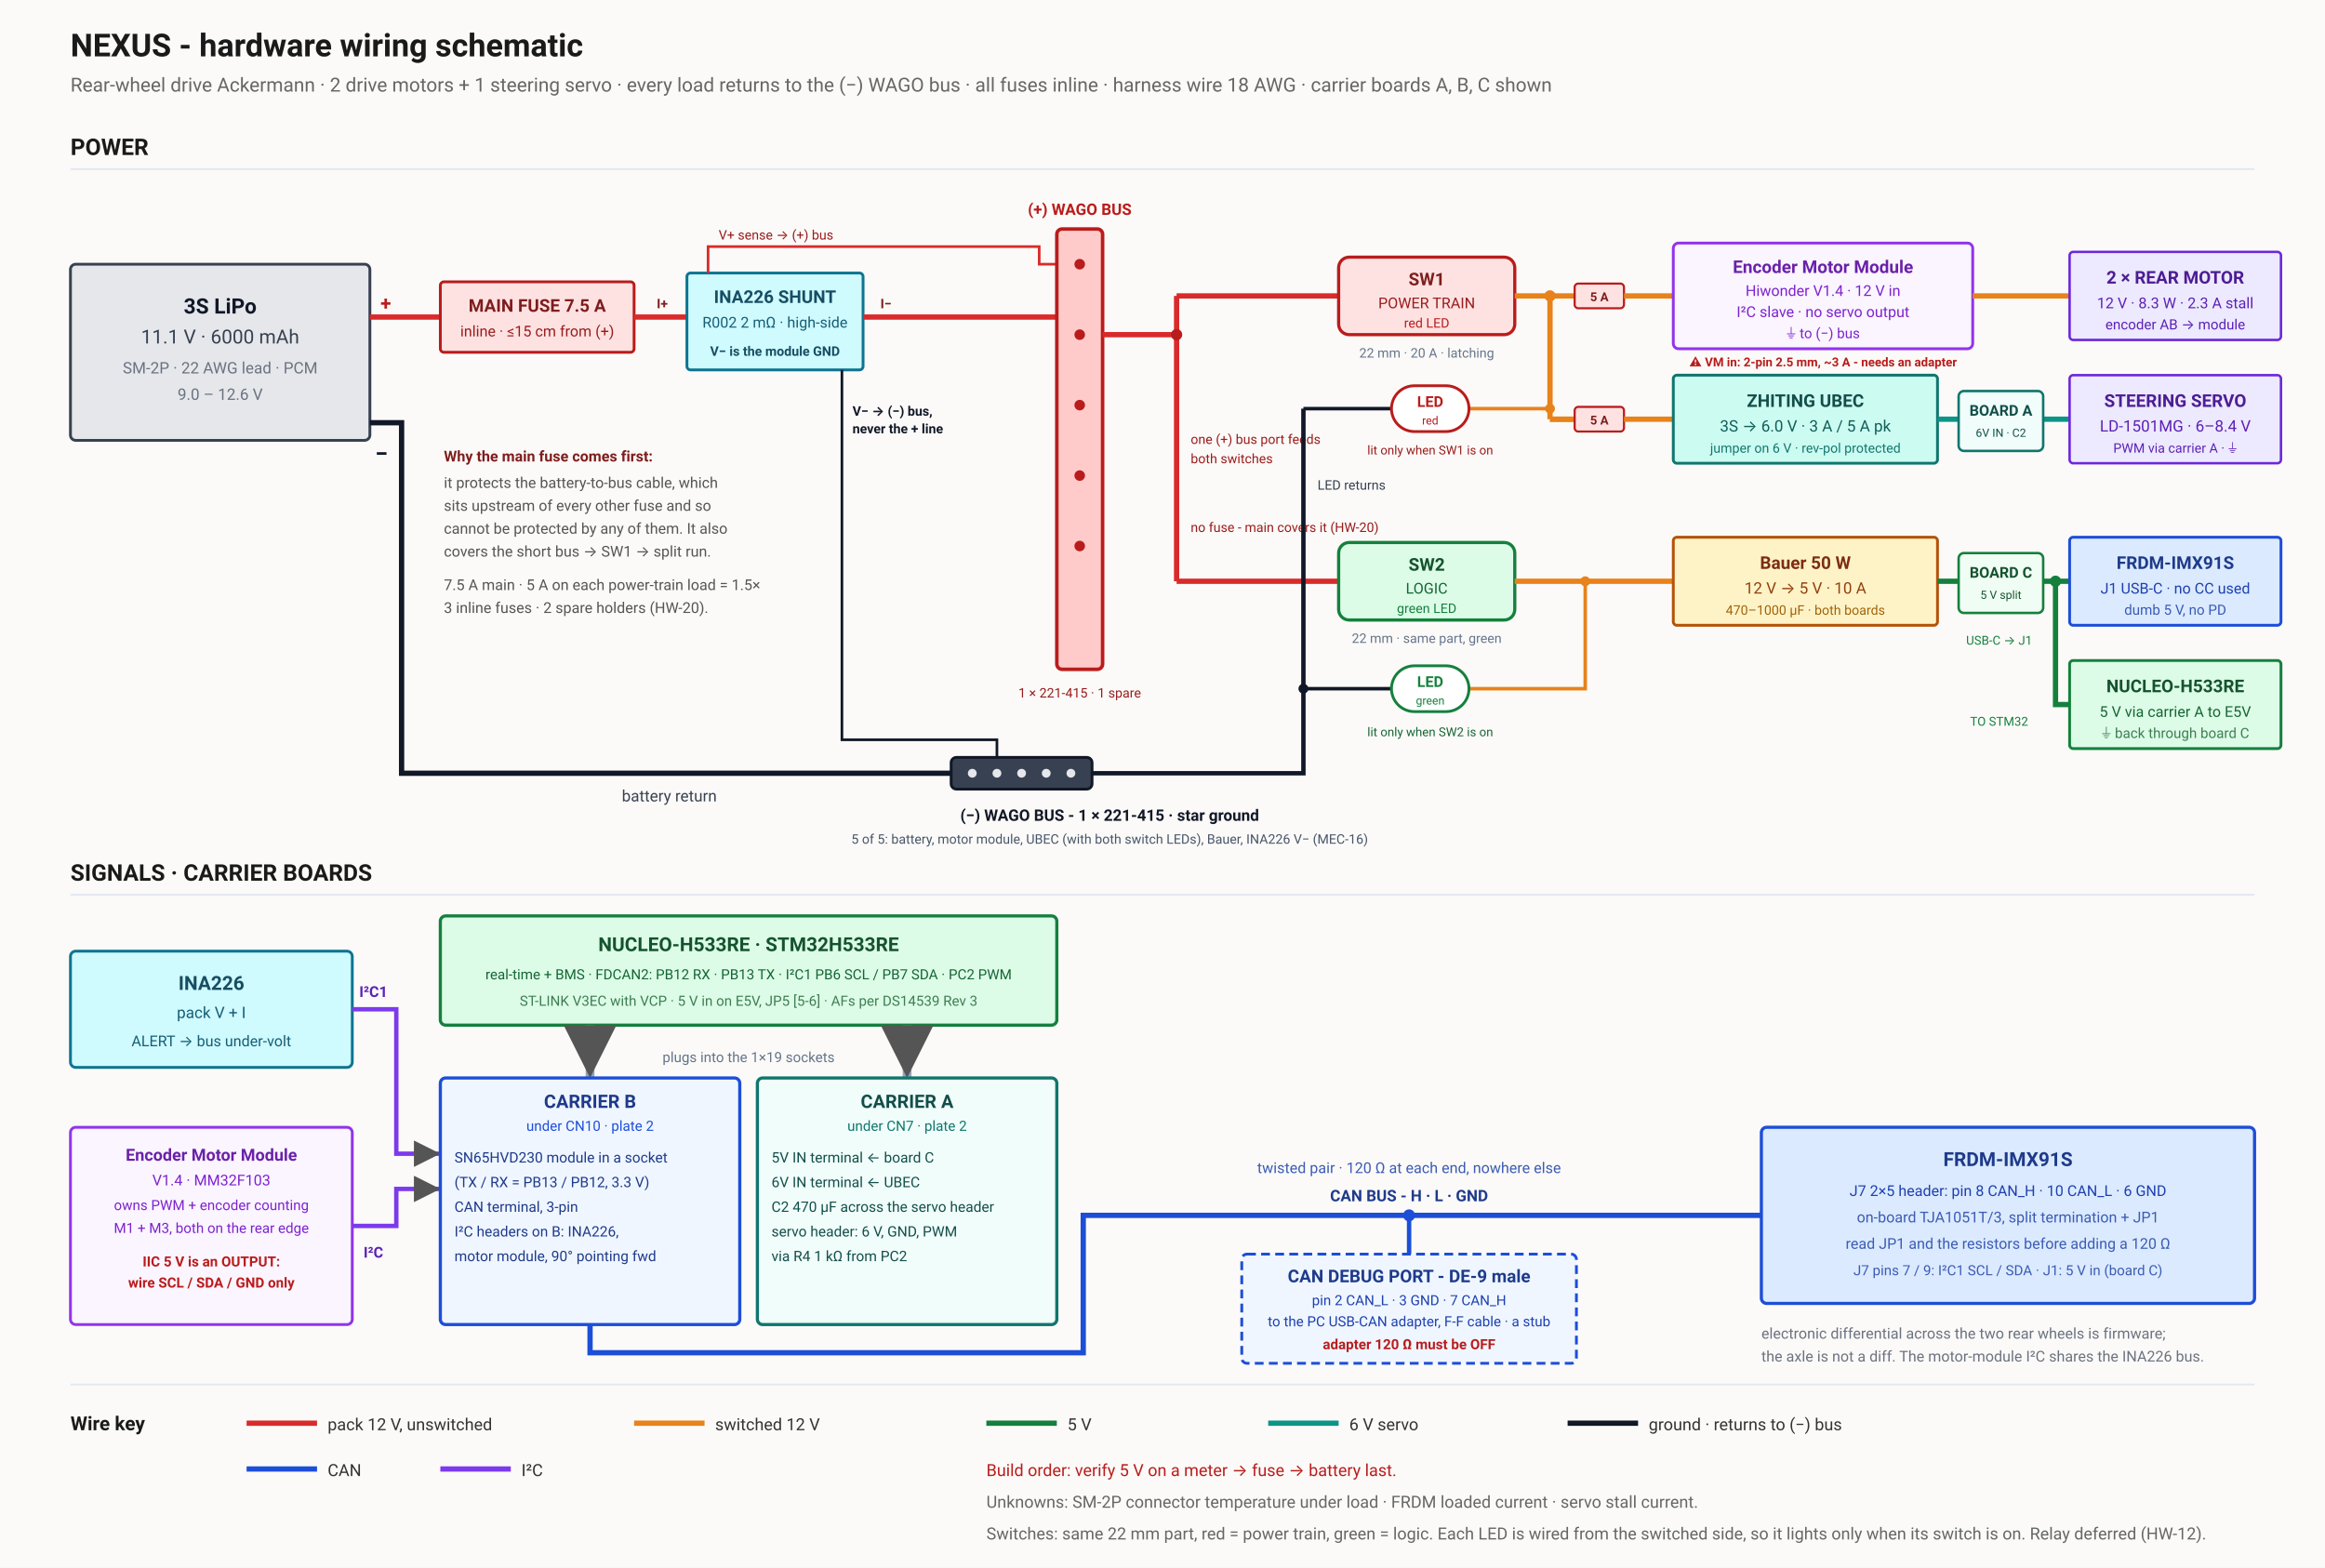
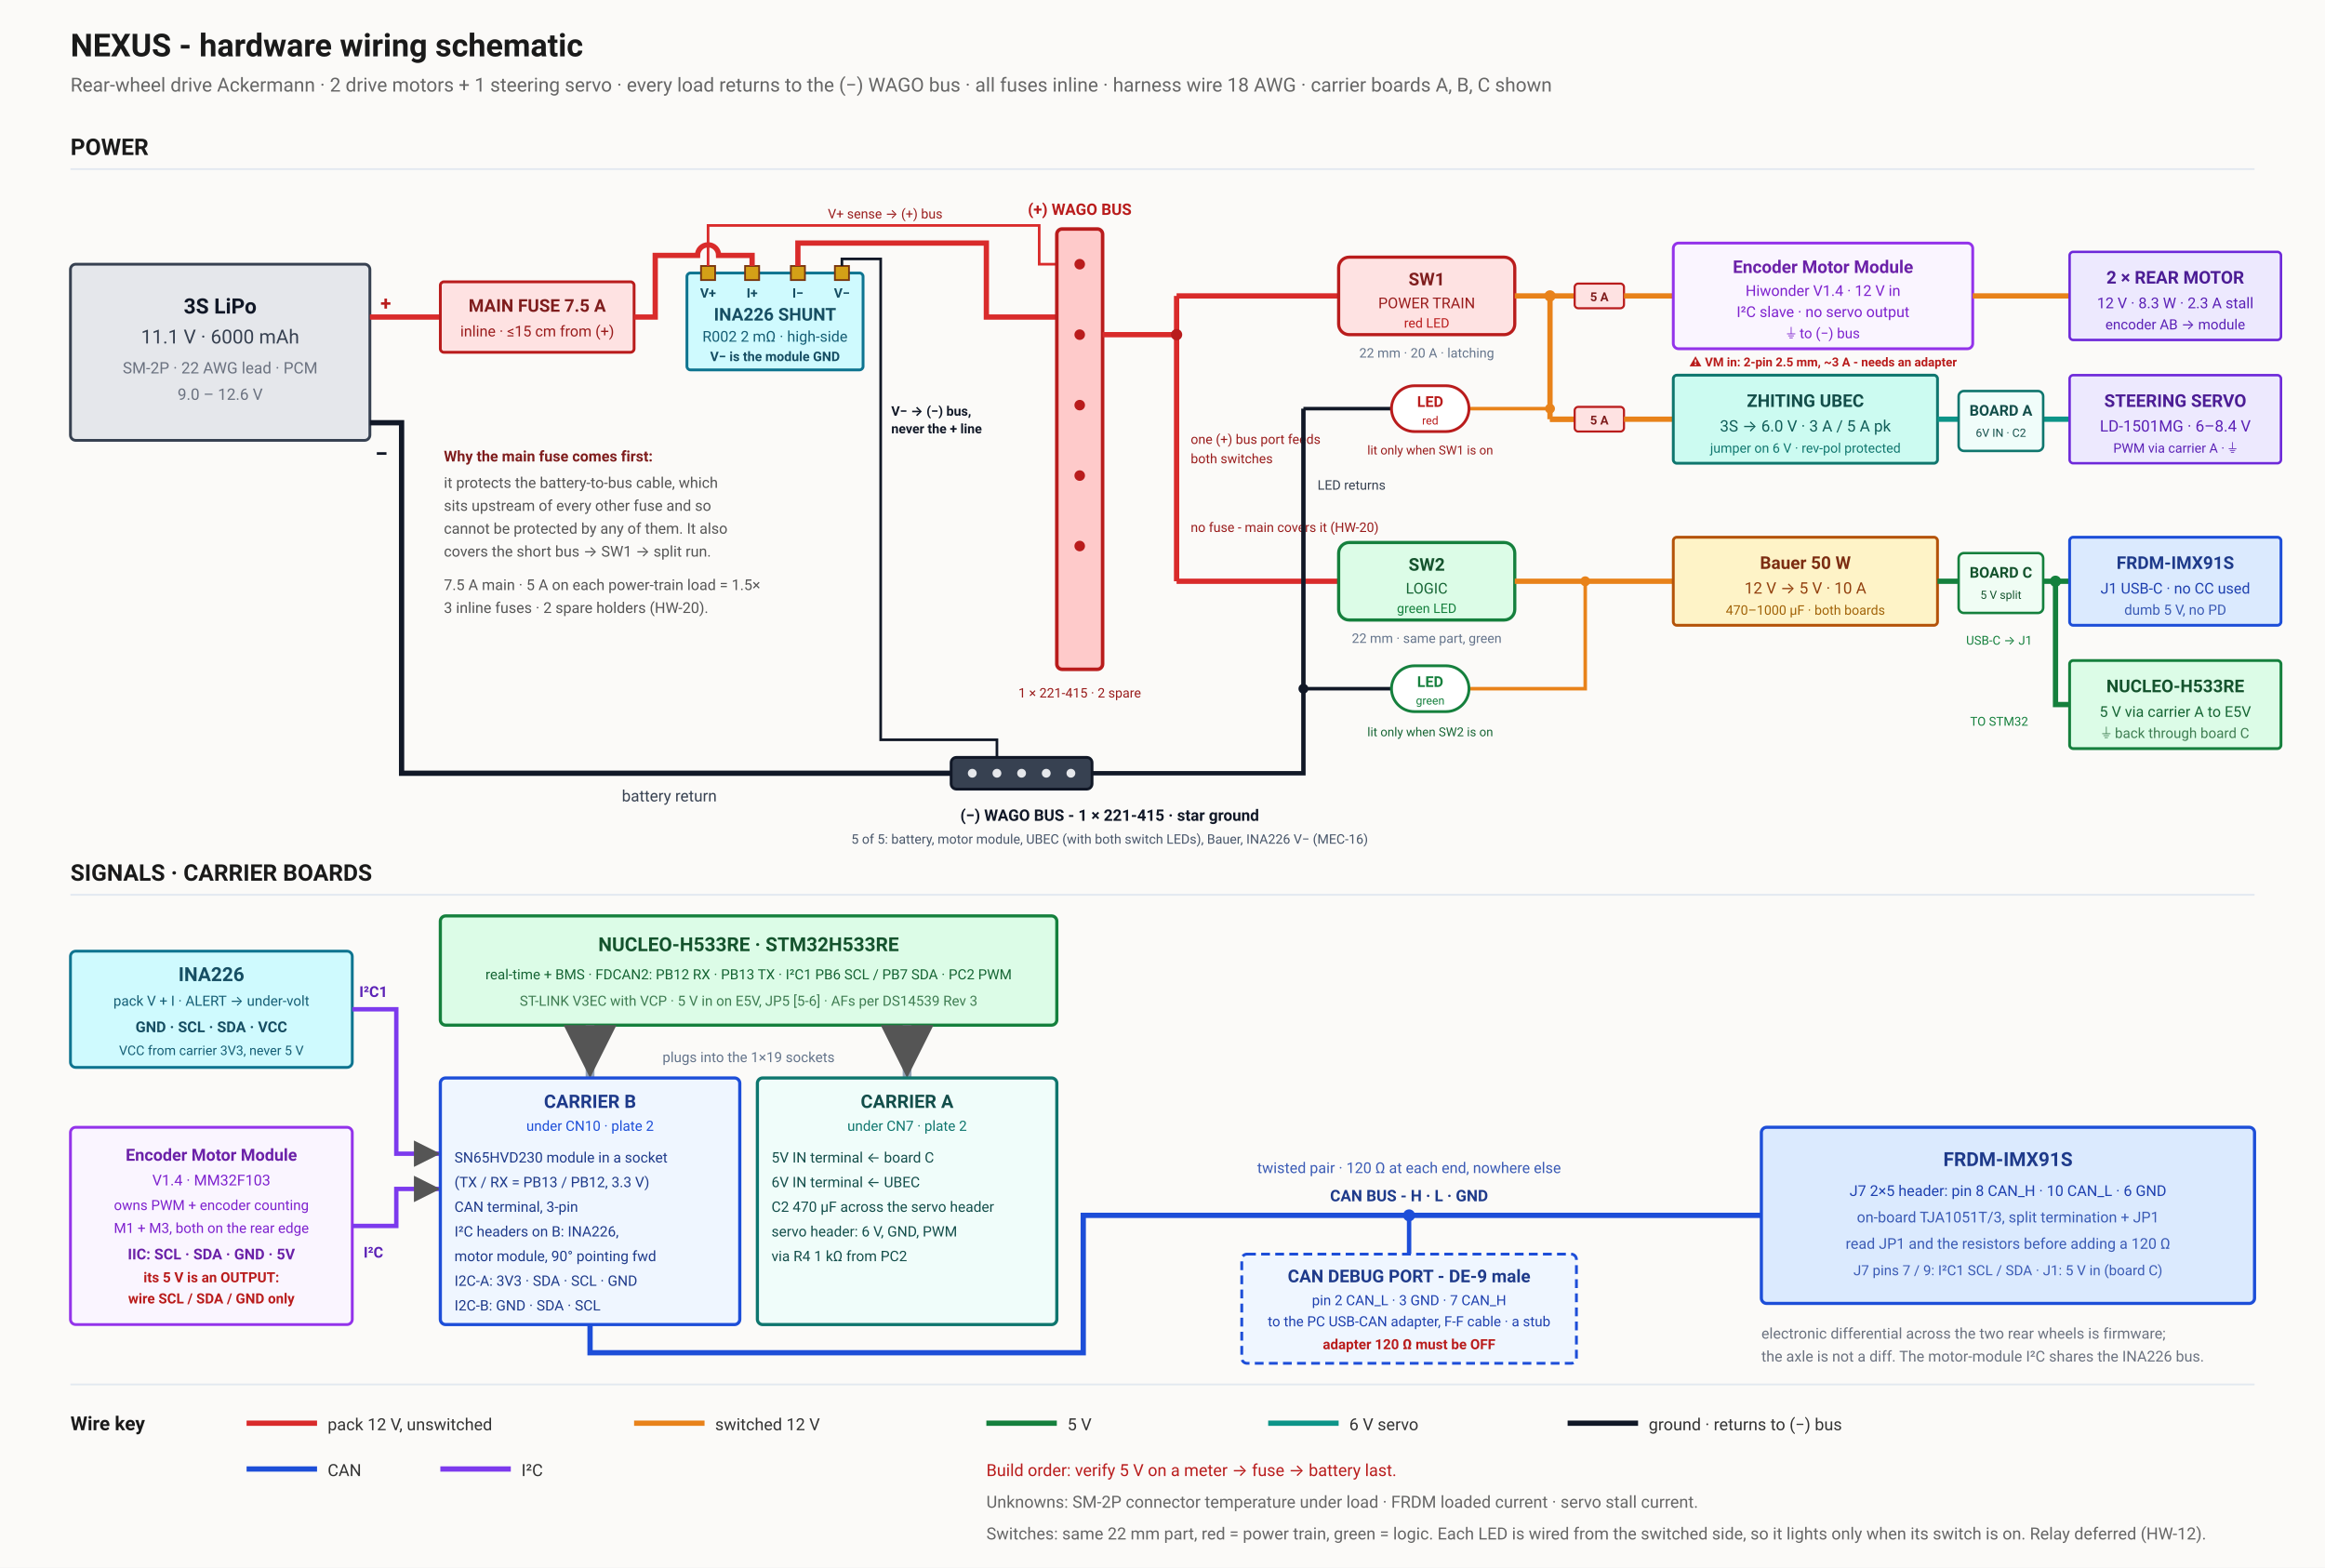
<svg xmlns="http://www.w3.org/2000/svg" width="1320" height="890" viewBox="0 0 1320 890" font-family="system-ui, -apple-system, Segoe UI, Roboto, sans-serif">
  <defs>
    <marker id="a" markerWidth="7" markerHeight="7" refX="6" refY="3" orient="auto">
      <path d="M0,0 L6,3 L0,6 z" fill="#555" />
    </marker>
  </defs>
  <rect width="1320" height="890" fill="#fbfaf8" />
  <text x="40" y="32" font-size="18" font-weight="700" fill="#1a1a1a">NEXUS - hardware wiring schematic</text>
  <text x="40" y="52" font-size="11" fill="#666">Rear-wheel drive Ackermann · 2 drive motors + 1 steering servo · every load returns to the (−) WAGO bus · all fuses inline · harness wire 18 AWG · carrier boards A, B, C shown</text>
  <text x="40" y="88" font-size="13" font-weight="700" fill="#1a1a1a">POWER</text>
  <line x1="40" y1="96" x2="1280" y2="96" stroke="#e2e8f0" />
  <rect x="40" y="150" width="170" height="100" fill="#e5e7eb" stroke="#374151" stroke-width="1.6" rx="3" />
  <text x="125" y="178" font-size="12" font-weight="700" fill="#111827" text-anchor="middle">3S LiPo</text>
  <text x="125" y="195" font-size="11" fill="#374151" text-anchor="middle">11.1 V · 6000 mAh</text>
  <text x="125" y="212" font-size="9" fill="#6b7280" text-anchor="middle">SM-2P · 22 AWG lead · PCM</text>
  <text x="125" y="227" font-size="9" fill="#6b7280" text-anchor="middle">9.0 – 12.6 V</text>
  <text x="216" y="176" font-size="11" font-weight="700" fill="#b91c1c">+</text>
  <text x="213" y="262" font-size="13" font-weight="700" fill="#111827">−</text>
  <line x1="210" y1="180" x2="250" y2="180" stroke="#d92b2b" stroke-width="3" />
  <rect x="250" y="160" width="110" height="40" fill="#fee2e2" stroke="#b91c1c" stroke-width="1.6" rx="2" />
  <text x="305" y="177" font-size="10" font-weight="700" fill="#7f1d1d" text-anchor="middle">MAIN FUSE 7.5 A</text>
  <text x="305" y="191" font-size="8.5" fill="#991b1b" text-anchor="middle">inline · ≤15 cm from (+)</text>
-   <line x1="360" y1="180" x2="390" y2="180" stroke="#d92b2b" stroke-width="3" />
  <rect x="390" y="155" width="100" height="55" fill="#cffafe" stroke="#0e7490" stroke-width="1.6" rx="2" />
-   <text x="440" y="172" font-size="10" font-weight="700" fill="#164e63" text-anchor="middle">INA226 SHUNT</text>
-   <text x="440" y="186" font-size="8.5" fill="#155e75" text-anchor="middle">R002 2 mΩ · high-side</text>
-   <text x="440" y="202" font-size="7.5" font-weight="700" fill="#164e63" text-anchor="middle">V− is the module GND</text>
-   <text x="376" y="175" font-size="7.5" font-weight="700" fill="#7f1d1d" text-anchor="middle">I+</text>
-   <text x="503" y="175" font-size="7.5" font-weight="700" fill="#7f1d1d" text-anchor="middle">I−</text>
-   <path d="M402,155 L402,140 L590,140 L590,150 L600,150" fill="none" stroke="#d92b2b" stroke-width="1.5" />
-   <text x="408" y="136" font-size="7.5" fill="#991b1b">V+ sense → (+) bus</text>
-   <path d="M478,210 L478,420 L566,420 L566,430" fill="none" stroke="#111827" stroke-width="1.5" />
-   <text x="484" y="236" font-size="7.5" font-weight="700" fill="#111827">V− → (−) bus,</text>
-   <text x="484" y="246" font-size="7.5" font-weight="700" fill="#111827">never the + line</text>
-   <line x1="490" y1="180" x2="600" y2="180" stroke="#d92b2b" stroke-width="3" />
+   <rect x="398" y="151" width="8" height="8" fill="#d4a017" stroke="#78350f" stroke-width="1" />
+   <text x="402" y="169" font-size="7.5" font-weight="700" fill="#164e63" text-anchor="middle">V+</text>
+   <rect x="423" y="151" width="8" height="8" fill="#d4a017" stroke="#78350f" stroke-width="1" />
+   <text x="427" y="169" font-size="7.5" font-weight="700" fill="#164e63" text-anchor="middle">I+</text>
+   <rect x="449" y="151" width="8" height="8" fill="#d4a017" stroke="#78350f" stroke-width="1" />
+   <text x="453" y="169" font-size="7.5" font-weight="700" fill="#164e63" text-anchor="middle">I−</text>
+   <rect x="474" y="151" width="8" height="8" fill="#d4a017" stroke="#78350f" stroke-width="1" />
+   <text x="478" y="169" font-size="7.5" font-weight="700" fill="#164e63" text-anchor="middle">V−</text>
+   <text x="440" y="182" font-size="10" font-weight="700" fill="#164e63" text-anchor="middle">INA226 SHUNT</text>
+   <text x="440" y="194" font-size="8.5" fill="#155e75" text-anchor="middle">R002 2 mΩ · high-side</text>
+   <text x="440" y="205" font-size="7.5" font-weight="700" fill="#164e63" text-anchor="middle">V− is the module GND</text>
+   <path d="M360,180 L372,180 L372,145 L396,145 A6 6 0 0 1 408,145 L427,145 L427,151" fill="none" stroke="#d92b2b" stroke-width="3" />
+   <path d="M453,151 L453,138 L560,138 L560,180 L600,180" fill="none" stroke="#d92b2b" stroke-width="3" />
+   <path d="M402,151 L402,128 L590,128 L590,150 L600,150" fill="none" stroke="#d92b2b" stroke-width="1.5" />
+   <text x="470" y="124" font-size="7.5" fill="#991b1b">V+ sense → (+) bus</text>
+   <path d="M478,151 L478,147 L500,147 L500,420 L566,420 L566,430" fill="none" stroke="#111827" stroke-width="1.5" />
+   <text x="506" y="236" font-size="7.5" font-weight="700" fill="#111827">V− → (−) bus,</text>
+   <text x="506" y="246" font-size="7.5" font-weight="700" fill="#111827">never the + line</text>
  <text x="613" y="122" font-size="9" font-weight="700" fill="#b91c1c" text-anchor="middle">(+) WAGO BUS</text>
  <rect x="600" y="130" width="26" height="250" fill="#fecaca" stroke="#b91c1c" stroke-width="2" rx="3" />
  <circle cx="613" cy="150" r="3" fill="#b91c1c" />
  <circle cx="613" cy="190" r="3" fill="#b91c1c" />
  <circle cx="613" cy="230" r="3" fill="#b91c1c" />
  <circle cx="613" cy="270" r="3" fill="#b91c1c" />
  <circle cx="613" cy="310" r="3" fill="#b91c1c" />
-   <text x="613" y="396" font-size="7.5" fill="#991b1b" text-anchor="middle">1 × 221-415 · 1 spare</text>
+   <text x="613" y="396" font-size="7.5" fill="#991b1b" text-anchor="middle">1 × 221-415 · 2 spare</text>
  <line x1="626" y1="190" x2="668" y2="190" stroke="#d92b2b" stroke-width="3" />
  <line x1="668" y1="168" x2="668" y2="330" stroke="#d92b2b" stroke-width="3" />
  <line x1="668" y1="168" x2="760" y2="168" stroke="#d92b2b" stroke-width="3" />
  <line x1="668" y1="330" x2="760" y2="330" stroke="#d92b2b" stroke-width="3" />
  <circle cx="668" cy="190" r="3.2" fill="#b91c1c" />
  <text x="676" y="252" font-size="7.5" fill="#991b1b">one (+) bus port feeds</text>
  <text x="676" y="263" font-size="7.5" fill="#991b1b">both switches</text>
  <text x="676" y="302" font-size="7.5" fill="#991b1b">no fuse - main covers it (HW-20)</text>
  <rect x="540" y="430" width="80" height="18" fill="#374151" stroke="#111827" stroke-width="1.6" rx="3" />
  <circle cx="552" cy="439" r="2.5" fill="#e5e7eb" />
  <circle cx="566" cy="439" r="2.5" fill="#e5e7eb" />
  <circle cx="580" cy="439" r="2.5" fill="#e5e7eb" />
  <circle cx="594" cy="439" r="2.5" fill="#e5e7eb" />
  <circle cx="608" cy="439" r="2.5" fill="#e5e7eb" />
  <text x="630" y="466" font-size="9" font-weight="700" fill="#111827" text-anchor="middle">(−) WAGO BUS - 1 × 221-415 · star ground</text>
  <text x="630" y="479" font-size="7.5" fill="#475569" text-anchor="middle">5 of 5: battery, motor module, UBEC (with both switch LEDs), Bauer, INA226 V− (MEC-16)</text>
  <path d="M210,240 L228,240 L228,439 L540,439" fill="none" stroke="#111827" stroke-width="3" />
  <text x="380" y="455" font-size="9" fill="#374151" text-anchor="middle">battery return</text>
  <path d="M740,232 L740,439 L620,439" fill="none" stroke="#111827" stroke-width="2.5" />
  <text x="748" y="278" font-size="7.5" fill="#374151">LED returns</text>
  <text x="252" y="262" font-size="8.5" font-weight="600" fill="#7f1d1d">Why the main fuse comes first:</text>
  <text x="252" y="277" font-size="8.5" fill="#555">it protects the battery-to-bus cable, which</text>
  <text x="252" y="290" font-size="8.5" fill="#555">sits upstream of every other fuse and so</text>
  <text x="252" y="303" font-size="8.5" fill="#555">cannot be protected by any of them. It also</text>
  <text x="252" y="316" font-size="8.5" fill="#555">covers the short bus → SW1 → split run.</text>
  <text x="252" y="335" font-size="8.5" fill="#555">7.5 A main · 5 A on each power-train load = 1.5×</text>
  <text x="252" y="348" font-size="8.5" fill="#555">3 inline fuses · 2 spare holders (HW-20).</text>
  <rect x="760" y="146" width="100" height="44" fill="#fee2e2" stroke="#b91c1c" stroke-width="1.8" rx="6" />
  <text x="810" y="162" font-size="10" font-weight="700" fill="#7f1d1d" text-anchor="middle">SW1</text>
  <text x="810" y="175" font-size="8.5" fill="#991b1b" text-anchor="middle">POWER TRAIN</text>
  <text x="810" y="186" font-size="7.5" fill="#b91c1c" text-anchor="middle">red LED</text>
  <text x="810" y="203" font-size="7.5" fill="#64748b" text-anchor="middle">22 mm · 20 A · latching</text>
  <line x1="860" y1="168" x2="894" y2="168" stroke="#e8821a" stroke-width="3" />
  <circle cx="880" cy="168" r="3.2" fill="#e8821a" />
  <line x1="880" y1="168" x2="880" y2="238" stroke="#e8821a" stroke-width="3" />
  <line x1="880" y1="238" x2="894" y2="238" stroke="#e8821a" stroke-width="3" />
  <line x1="880" y1="232" x2="834" y2="232" stroke="#e8821a" stroke-width="2" />
  <circle cx="880" cy="232" r="2.8" fill="#e8821a" />
  <line x1="790" y1="232" x2="740" y2="232" stroke="#111827" stroke-width="2" />
  <rect x="790" y="219" width="44" height="26" fill="#ffffff" stroke="#b91c1c" stroke-width="1.6" rx="13" />
  <text x="812" y="231" font-size="8.5" font-weight="700" fill="#b91c1c" text-anchor="middle">LED</text>
  <text x="812" y="241" font-size="6.5" fill="#b91c1c" text-anchor="middle">red</text>
  <text x="812" y="258" font-size="7" fill="#991b1b" text-anchor="middle">lit only when SW1 is on</text>
  <rect x="894" y="161" width="28" height="14" fill="#fee2e2" stroke="#b91c1c" stroke-width="1.2" rx="2" />
  <text x="908" y="171" font-size="7" font-weight="700" fill="#7f1d1d" text-anchor="middle">5 A</text>
  <line x1="922" y1="168" x2="950" y2="168" stroke="#e8821a" stroke-width="3" />
  <rect x="950" y="138" width="170" height="60" fill="#faf5ff" stroke="#9333ea" stroke-width="1.6" rx="3" />
  <text x="1035" y="155" font-size="10" font-weight="700" fill="#6b21a8" text-anchor="middle">Encoder Motor Module</text>
  <text x="1035" y="168" font-size="8.5" fill="#7e22ce" text-anchor="middle">Hiwonder V1.4 · 12 V in</text>
  <text x="1035" y="180" font-size="8.5" fill="#7e22ce" text-anchor="middle">I²C slave · no servo output</text>
  <text x="1035" y="208" font-size="7" font-weight="700" fill="#b91c1c" text-anchor="middle">⚠ VM in: 2-pin 2.5 mm, ~3 A - needs an adapter</text>
  <text x="1035" y="192" font-size="8" fill="#7e22ce" text-anchor="middle">⏚ to (−) bus</text>
  <line x1="1120" y1="168" x2="1175" y2="168" stroke="#e8821a" stroke-width="3" />
  <rect x="1175" y="143" width="120" height="50" fill="#ede9fe" stroke="#6d28d9" stroke-width="1.4" rx="2" />
  <text x="1235" y="161" font-size="10" font-weight="700" fill="#4c1d95" text-anchor="middle">2 × REAR MOTOR</text>
  <text x="1235" y="175" font-size="8.5" fill="#5b21b6" text-anchor="middle">12 V · 8.3 W · 2.3 A stall</text>
  <text x="1235" y="187" font-size="8" fill="#5b21b6" text-anchor="middle">encoder AB → module</text>
  <line x1="880" y1="238" x2="894" y2="238" stroke="#e8821a" stroke-width="3" />
  <rect x="894" y="231" width="28" height="14" fill="#fee2e2" stroke="#b91c1c" stroke-width="1.2" rx="2" />
  <text x="908" y="241" font-size="7" font-weight="700" fill="#7f1d1d" text-anchor="middle">5 A</text>
  <line x1="922" y1="238" x2="950" y2="238" stroke="#e8821a" stroke-width="3" />
  <rect x="950" y="213" width="150" height="50" fill="#ccfbf1" stroke="#0f766e" stroke-width="1.6" rx="2" />
  <text x="1025" y="231" font-size="10" font-weight="700" fill="#134e4a" text-anchor="middle">ZHITING UBEC</text>
  <text x="1025" y="245" font-size="9" fill="#115e59" text-anchor="middle">3S → 6.0 V · 3 A / 5 A pk</text>
  <text x="1025" y="257" font-size="7.5" fill="#0f766e" text-anchor="middle">jumper on 6 V · rev-pol protected</text>
  <line x1="1100" y1="238" x2="1175" y2="238" stroke="#0d9488" stroke-width="3" />
  <rect x="1112" y="222" width="48" height="34" fill="#f0fdfa" stroke="#0f766e" stroke-width="1.4" rx="3" />
  <text x="1136.0" y="236" font-size="8.5" font-weight="700" fill="#134e4a" text-anchor="middle">BOARD A</text>
  <text x="1136.0" y="248" font-size="6.5" fill="#134e4a" text-anchor="middle">6V IN · C2</text>
  <rect x="1175" y="213" width="120" height="50" fill="#ede9fe" stroke="#6d28d9" stroke-width="1.4" rx="2" />
  <text x="1235" y="231" font-size="10" font-weight="700" fill="#4c1d95" text-anchor="middle">STEERING SERVO</text>
  <text x="1235" y="245" font-size="9" fill="#5b21b6" text-anchor="middle">LD-1501MG · 6–8.4 V</text>
  <text x="1235" y="257" font-size="7.5" fill="#5b21b6" text-anchor="middle">PWM via carrier A · ⏚</text>
  <rect x="760" y="308" width="100" height="44" fill="#dcfce7" stroke="#15803d" stroke-width="1.8" rx="6" />
  <text x="810" y="324" font-size="10" font-weight="700" fill="#14532d" text-anchor="middle">SW2</text>
  <text x="810" y="337" font-size="8.5" fill="#166534" text-anchor="middle">LOGIC</text>
  <text x="810" y="348" font-size="7.5" fill="#15803d" text-anchor="middle">green LED</text>
  <text x="810" y="365" font-size="7.5" fill="#64748b" text-anchor="middle">22 mm · same part, green</text>
  <line x1="860" y1="330" x2="950" y2="330" stroke="#e8821a" stroke-width="3" />
  <circle cx="900" cy="330" r="2.8" fill="#e8821a" />
  <path d="M900,330 L900,391 L834,391" fill="none" stroke="#e8821a" stroke-width="2" />
  <line x1="790" y1="391" x2="740" y2="391" stroke="#111827" stroke-width="2" />
  <circle cx="740" cy="391" r="2.8" fill="#111827" />
  <rect x="790" y="378" width="44" height="26" fill="#ffffff" stroke="#15803d" stroke-width="1.6" rx="13" />
  <text x="812" y="390" font-size="8.5" font-weight="700" fill="#15803d" text-anchor="middle">LED</text>
  <text x="812" y="400" font-size="6.5" fill="#15803d" text-anchor="middle">green</text>
  <text x="812" y="418" font-size="7" fill="#166534" text-anchor="middle">lit only when SW2 is on</text>
  <rect x="950" y="305" width="150" height="50" fill="#fef3c7" stroke="#b45309" stroke-width="1.6" rx="2" />
  <text x="1025" y="323" font-size="10" font-weight="700" fill="#7c2d12" text-anchor="middle">Bauer 50 W</text>
  <text x="1025" y="337" font-size="9" fill="#92400e" text-anchor="middle">12 V → 5 V · 10 A</text>
  <text x="1025" y="349" font-size="7.5" fill="#a16207" text-anchor="middle">470–1000 µF · both boards</text>
  <line x1="1100" y1="330" x2="1175" y2="330" stroke="#15803d" stroke-width="3" />
  <rect x="1112" y="314" width="48" height="34" fill="#f0fdf4" stroke="#15803d" stroke-width="1.4" rx="3" />
  <text x="1136.0" y="328" font-size="8.5" font-weight="700" fill="#14532d" text-anchor="middle">BOARD C</text>
  <text x="1136.0" y="340" font-size="6.5" fill="#14532d" text-anchor="middle">5 V split</text>
  <circle cx="1167" cy="330" r="3.2" fill="#15803d" />
  <path d="M1167,330 L1167,400 L1175,400" fill="none" stroke="#15803d" stroke-width="3" />
  <text x="1135" y="366" font-size="7" fill="#15803d" text-anchor="middle">USB-C → J1</text>
  <text x="1135" y="412" font-size="7" fill="#15803d" text-anchor="middle">TO STM32</text>
  <rect x="1175" y="305" width="120" height="50" fill="#dbeafe" stroke="#1d4ed8" stroke-width="1.6" rx="2" />
  <text x="1235" y="323" font-size="10" font-weight="700" fill="#1e3a8a" text-anchor="middle">FRDM-IMX91S</text>
  <text x="1235" y="337" font-size="8.5" fill="#1e40af" text-anchor="middle">J1 USB-C · no CC used</text>
  <text x="1235" y="349" font-size="8" fill="#3b5bb5" text-anchor="middle">dumb 5 V, no PD</text>
  <rect x="1175" y="375" width="120" height="50" fill="#dcfce7" stroke="#15803d" stroke-width="1.6" rx="2" />
  <text x="1235" y="393" font-size="10" font-weight="700" fill="#14532d" text-anchor="middle">NUCLEO-H533RE</text>
  <text x="1235" y="407" font-size="8.5" fill="#166534" text-anchor="middle">5 V via carrier A to E5V</text>
  <text x="1235" y="419" font-size="8" fill="#3f7d52" text-anchor="middle">⏚ back through board C</text>
  <text x="40" y="500" font-size="13" font-weight="700" fill="#1a1a1a">SIGNALS · CARRIER BOARDS</text>
  <line x1="40" y1="508" x2="1280" y2="508" stroke="#e2e8f0" />
  <rect x="40" y="540" width="160" height="66" fill="#cffafe" stroke="#0e7490" stroke-width="1.6" rx="3" />
-   <text x="120" y="562" font-size="11" font-weight="700" fill="#164e63" text-anchor="middle">INA226</text>
-   <text x="120" y="578" font-size="9" fill="#155e75" text-anchor="middle">pack V + I</text>
-   <text x="120" y="594" font-size="8.5" fill="#155e75" text-anchor="middle">ALERT → bus under-volt</text>
+   <text x="120" y="557" font-size="11" font-weight="700" fill="#164e63" text-anchor="middle">INA226</text>
+   <text x="120" y="571" font-size="8" fill="#155e75" text-anchor="middle">pack V + I · ALERT → under-volt</text>
+   <text x="120" y="586" font-size="8.5" font-weight="700" fill="#164e63" text-anchor="middle">GND · SCL · SDA · VCC</text>
+   <text x="120" y="599" font-size="7.5" fill="#155e75" text-anchor="middle">VCC from carrier 3V3, never 5 V</text>
  <path d="M200,573 L225,573 L225,655 L250,655" fill="none" stroke="#7c3aed" stroke-width="2.5" marker-end="url(#a)" />
  <text x="212" y="566" font-size="8.5" font-weight="600" fill="#5b21b6" text-anchor="middle">I²C1</text>
  <rect x="40" y="640" width="160" height="112" fill="#faf5ff" stroke="#9333ea" stroke-width="1.6" rx="3" />
  <text x="120" y="659" font-size="9.5" font-weight="700" fill="#6b21a8" text-anchor="middle">Encoder Motor Module</text>
  <text x="120" y="673" font-size="8.5" fill="#7e22ce" text-anchor="middle">V1.4 · MM32F103</text>
  <text x="120" y="687" font-size="8" fill="#7e22ce" text-anchor="middle">owns PWM + encoder counting</text>
  <text x="120" y="700" font-size="8" fill="#7e22ce" text-anchor="middle">M1 + M3, both on the rear edge</text>
-   <text x="120" y="719" font-size="8" font-weight="700" fill="#b91c1c" text-anchor="middle">IIC 5 V is an OUTPUT:</text>
-   <text x="120" y="731" font-size="8" font-weight="700" fill="#b91c1c" text-anchor="middle">wire SCL / SDA / GND only</text>
+   <text x="120" y="715" font-size="8.5" font-weight="700" fill="#6b21a8" text-anchor="middle">IIC: SCL · SDA · GND · 5V</text>
+   <text x="120" y="728" font-size="8" font-weight="700" fill="#b91c1c" text-anchor="middle">its 5 V is an OUTPUT:</text>
+   <text x="120" y="740" font-size="8" font-weight="700" fill="#b91c1c" text-anchor="middle">wire SCL / SDA / GND only</text>
  <path d="M200,696 L225,696 L225,675 L250,675" fill="none" stroke="#7c3aed" stroke-width="2.5" marker-end="url(#a)" />
  <text x="212" y="714" font-size="8.5" font-weight="600" fill="#5b21b6" text-anchor="middle">I²C</text>
  <rect x="250" y="520" width="350" height="62" fill="#dcfce7" stroke="#15803d" stroke-width="1.8" rx="3" />
  <text x="425" y="540" font-size="11" font-weight="700" fill="#14532d" text-anchor="middle">NUCLEO-H533RE · STM32H533RE</text>
  <text x="425" y="556" font-size="8" fill="#166534" text-anchor="middle">real-time + BMS · FDCAN2: PB12 RX · PB13 TX · I²C1 PB6 SCL / PB7 SDA · PC2 PWM</text>
  <text x="425" y="571" font-size="8" fill="#3f7d52" text-anchor="middle">ST-LINK V3EC with VCP · 5 V in on E5V, JP5 [5-6] · AFs per DS14539 Rev 3</text>
  <line x1="335" y1="582" x2="335" y2="612" stroke="#94a3b8" stroke-width="5" marker-end="url(#a)" />
  <line x1="515" y1="582" x2="515" y2="612" stroke="#94a3b8" stroke-width="5" marker-end="url(#a)" />
  <text x="425" y="603" font-size="8" fill="#64748b" text-anchor="middle">plugs into the 1×19 sockets</text>
  <rect x="250" y="612" width="170" height="140" fill="#eff6ff" stroke="#1d4ed8" stroke-width="1.8" rx="3" />
  <text x="335.0" y="629" font-size="10.5" font-weight="700" fill="#1e3a8a" text-anchor="middle">CARRIER B</text>
  <text x="335.0" y="642" font-size="8" fill="#1d4ed8" text-anchor="middle">under CN10 · plate 2</text>
  <text x="258" y="660" font-size="8.2" fill="#1e3a8a">SN65HVD230 module in a socket</text>
  <text x="258" y="674" font-size="8.2" fill="#1e3a8a">   (TX / RX = PB13 / PB12, 3.3 V)</text>
  <text x="258" y="688" font-size="8.2" fill="#1e3a8a">CAN terminal, 3-pin</text>
  <text x="258" y="702" font-size="8.2" fill="#1e3a8a">I²C headers on B: INA226,</text>
  <text x="258" y="716" font-size="8.2" fill="#1e3a8a">   motor module, 90° pointing fwd</text>
+   <text x="258" y="730" font-size="8.2" fill="#1e3a8a">I2C-A: 3V3 · SDA · SCL · GND</text>
+   <text x="258" y="744" font-size="8.2" fill="#1e3a8a">I2C-B: GND · SDA · SCL</text>
  <rect x="430" y="612" width="170" height="140" fill="#f0fdfa" stroke="#0f766e" stroke-width="1.8" rx="3" />
  <text x="515.0" y="629" font-size="10.5" font-weight="700" fill="#134e4a" text-anchor="middle">CARRIER A</text>
  <text x="515.0" y="642" font-size="8" fill="#0f766e" text-anchor="middle">under CN7 · plate 2</text>
  <text x="438" y="660" font-size="8.2" fill="#134e4a">5V IN terminal ← board C</text>
  <text x="438" y="674" font-size="8.2" fill="#134e4a">6V IN terminal ← UBEC</text>
  <text x="438" y="688" font-size="8.2" fill="#134e4a">C2 470 µF across the servo header</text>
  <text x="438" y="702" font-size="8.2" fill="#134e4a">servo header: 6 V, GND, PWM</text>
  <text x="438" y="716" font-size="8.2" fill="#134e4a">   via R4 1 kΩ from PC2</text>
  <path d="M335,752 L335,768 L615,768 L615,690 L1000,690" fill="none" stroke="#1d4ed8" stroke-width="3" />
  <text x="800" y="682" font-size="9" font-weight="700" fill="#1e3a8a" text-anchor="middle">CAN BUS - H · L · GND</text>
  <text x="800" y="666" font-size="8.5" fill="#3b5bb5" text-anchor="middle">twisted pair · 120 Ω at each end, nowhere else</text>
  <rect x="1000" y="640" width="280" height="100" fill="#dbeafe" stroke="#1d4ed8" stroke-width="1.8" rx="3" />
  <text x="1140" y="662" font-size="11" font-weight="700" fill="#1e3a8a" text-anchor="middle">FRDM-IMX91S</text>
  <text x="1140" y="679" font-size="8.5" fill="#1e40af" text-anchor="middle">J7 2×5 header: pin 8 CAN_H · 10 CAN_L · 6 GND</text>
  <text x="1140" y="694" font-size="8.5" fill="#3b5bb5" text-anchor="middle">on-board TJA1051T/3, split termination + JP1</text>
  <text x="1140" y="709" font-size="8.5" fill="#3b5bb5" text-anchor="middle">read JP1 and the resistors before adding a 120 Ω</text>
  <text x="1140" y="724" font-size="8" fill="#3b5bb5" text-anchor="middle">J7 pins 7 / 9: I²C1 SCL / SDA · J1: 5 V in (board C)</text>
  <circle cx="800" cy="690" r="3.4" fill="#1d4ed8" />
  <line x1="800" y1="690" x2="800" y2="712" stroke="#1d4ed8" stroke-width="2.5" />
  <rect x="705" y="712" width="190" height="62" fill="#eff6ff" stroke="#1d4ed8" stroke-width="1.6" stroke-dasharray="5,3" rx="3" />
  <text x="800" y="728" font-size="10" font-weight="700" fill="#1e3a8a" text-anchor="middle">CAN DEBUG PORT - DE-9 male</text>
  <text x="800" y="741" font-size="8" fill="#1e40af" text-anchor="middle">pin 2 CAN_L · 3 GND · 7 CAN_H</text>
  <text x="800" y="753" font-size="8" fill="#1e40af" text-anchor="middle">to the PC USB-CAN adapter, F-F cable · a stub</text>
  <text x="800" y="766" font-size="8" font-weight="700" fill="#b91c1c" text-anchor="middle">adapter 120 Ω must be OFF</text>
  <text x="1000" y="760" font-size="8.5" fill="#6b7280">electronic differential across the two rear wheels is firmware;</text>
  <text x="1000" y="773" font-size="8.5" fill="#6b7280">the axle is not a diff. The motor-module I²C shares the INA226 bus.</text>
  <line x1="40" y1="786" x2="1280" y2="786" stroke="#e2e8f0" />
  <text x="40" y="812" font-size="11" font-weight="700" fill="#1a1a1a">Wire key</text>
  <line x1="140" y1="808" x2="180" y2="808" stroke="#d92b2b" stroke-width="3" />
  <text x="186" y="812" font-size="9.5" fill="#333">pack 12 V, unswitched</text>
  <line x1="360" y1="808" x2="400" y2="808" stroke="#e8821a" stroke-width="3" />
  <text x="406" y="812" font-size="9.5" fill="#333">switched 12 V</text>
  <line x1="560" y1="808" x2="600" y2="808" stroke="#15803d" stroke-width="3" />
  <text x="606" y="812" font-size="9.5" fill="#333">5 V</text>
  <line x1="720" y1="808" x2="760" y2="808" stroke="#0d9488" stroke-width="3" />
  <text x="766" y="812" font-size="9.5" fill="#333">6 V servo</text>
  <line x1="890" y1="808" x2="930" y2="808" stroke="#111827" stroke-width="3" />
  <text x="936" y="812" font-size="9.5" fill="#333">ground · returns to (−) bus</text>
  <line x1="140" y1="834" x2="180" y2="834" stroke="#1d4ed8" stroke-width="3" />
  <text x="186" y="838" font-size="9.5" fill="#333">CAN</text>
  <line x1="250" y1="834" x2="290" y2="834" stroke="#7c3aed" stroke-width="3" />
  <text x="296" y="838" font-size="9.5" fill="#333">I²C</text>
  <text x="560" y="838" font-size="9.5" fill="#b91c1c">Build order: verify 5 V on a meter → fuse → battery last.</text>
  <text x="560" y="856" font-size="9.5" fill="#666">Unknowns: SM-2P connector temperature under load · FRDM loaded current · servo stall current.</text>
  <text x="560" y="874" font-size="9.5" fill="#666">Switches: same 22 mm part, red = power train, green = logic. Each LED is wired from the switched side, so it lights only when its switch is on. Relay deferred (HW-12).</text>
</svg>
